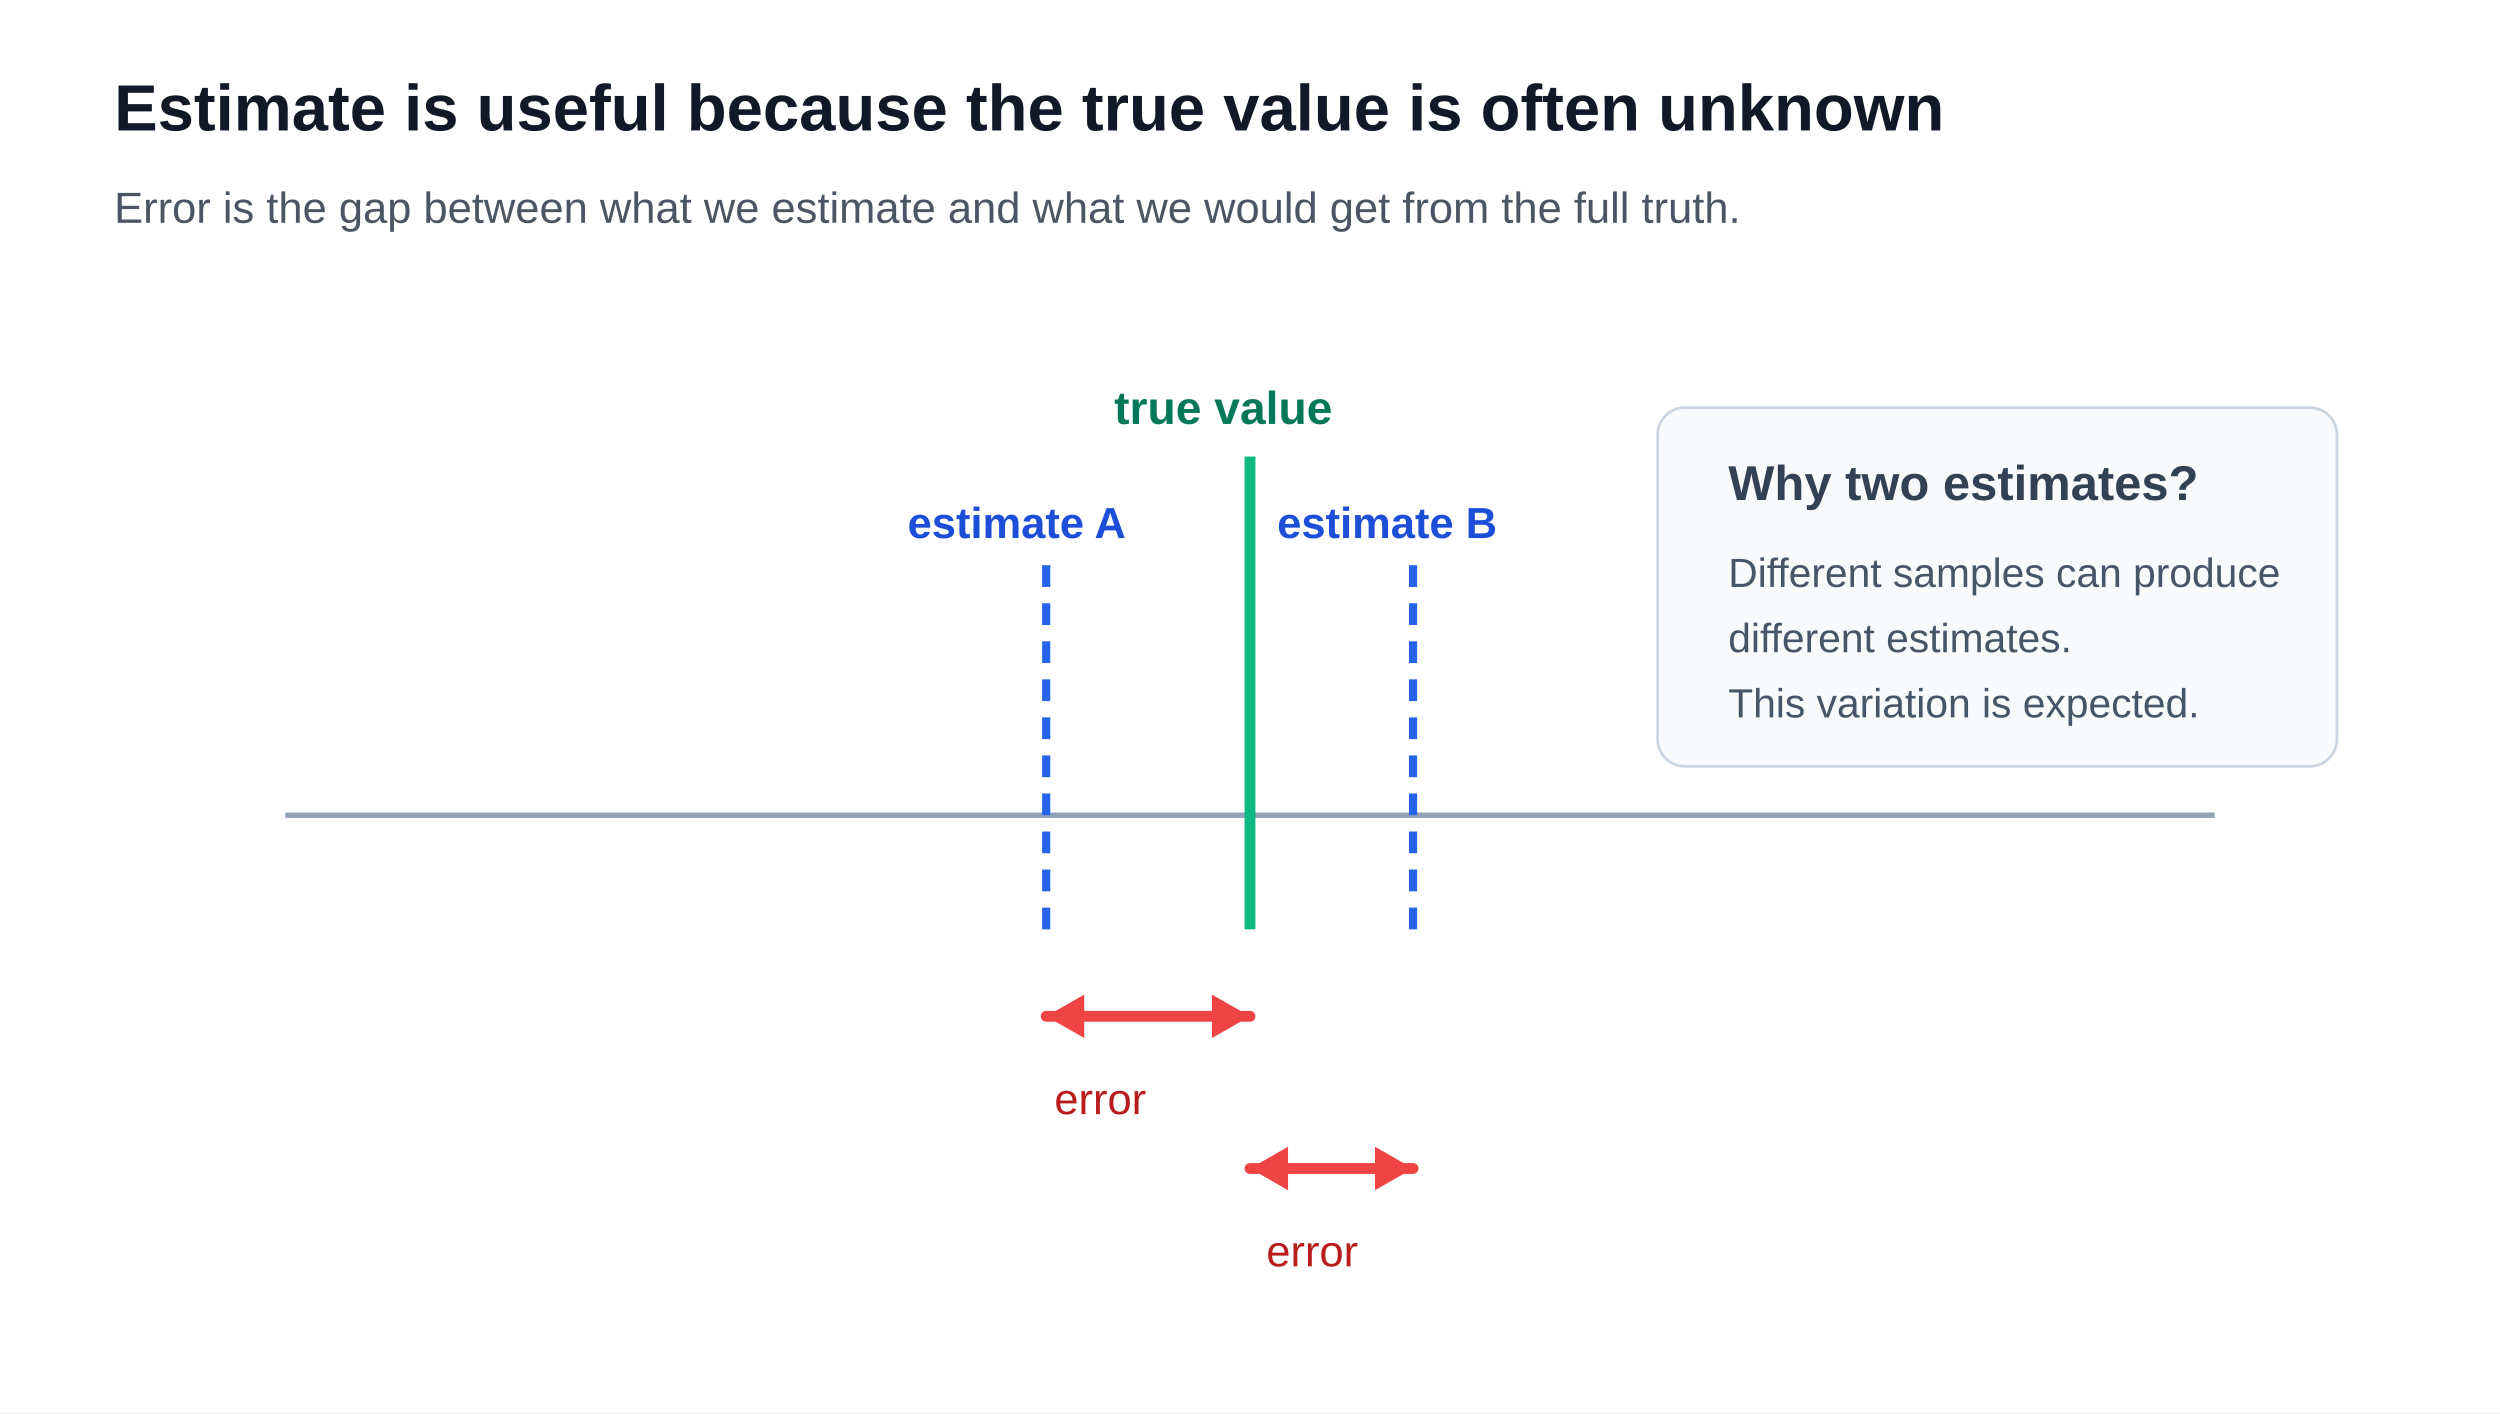
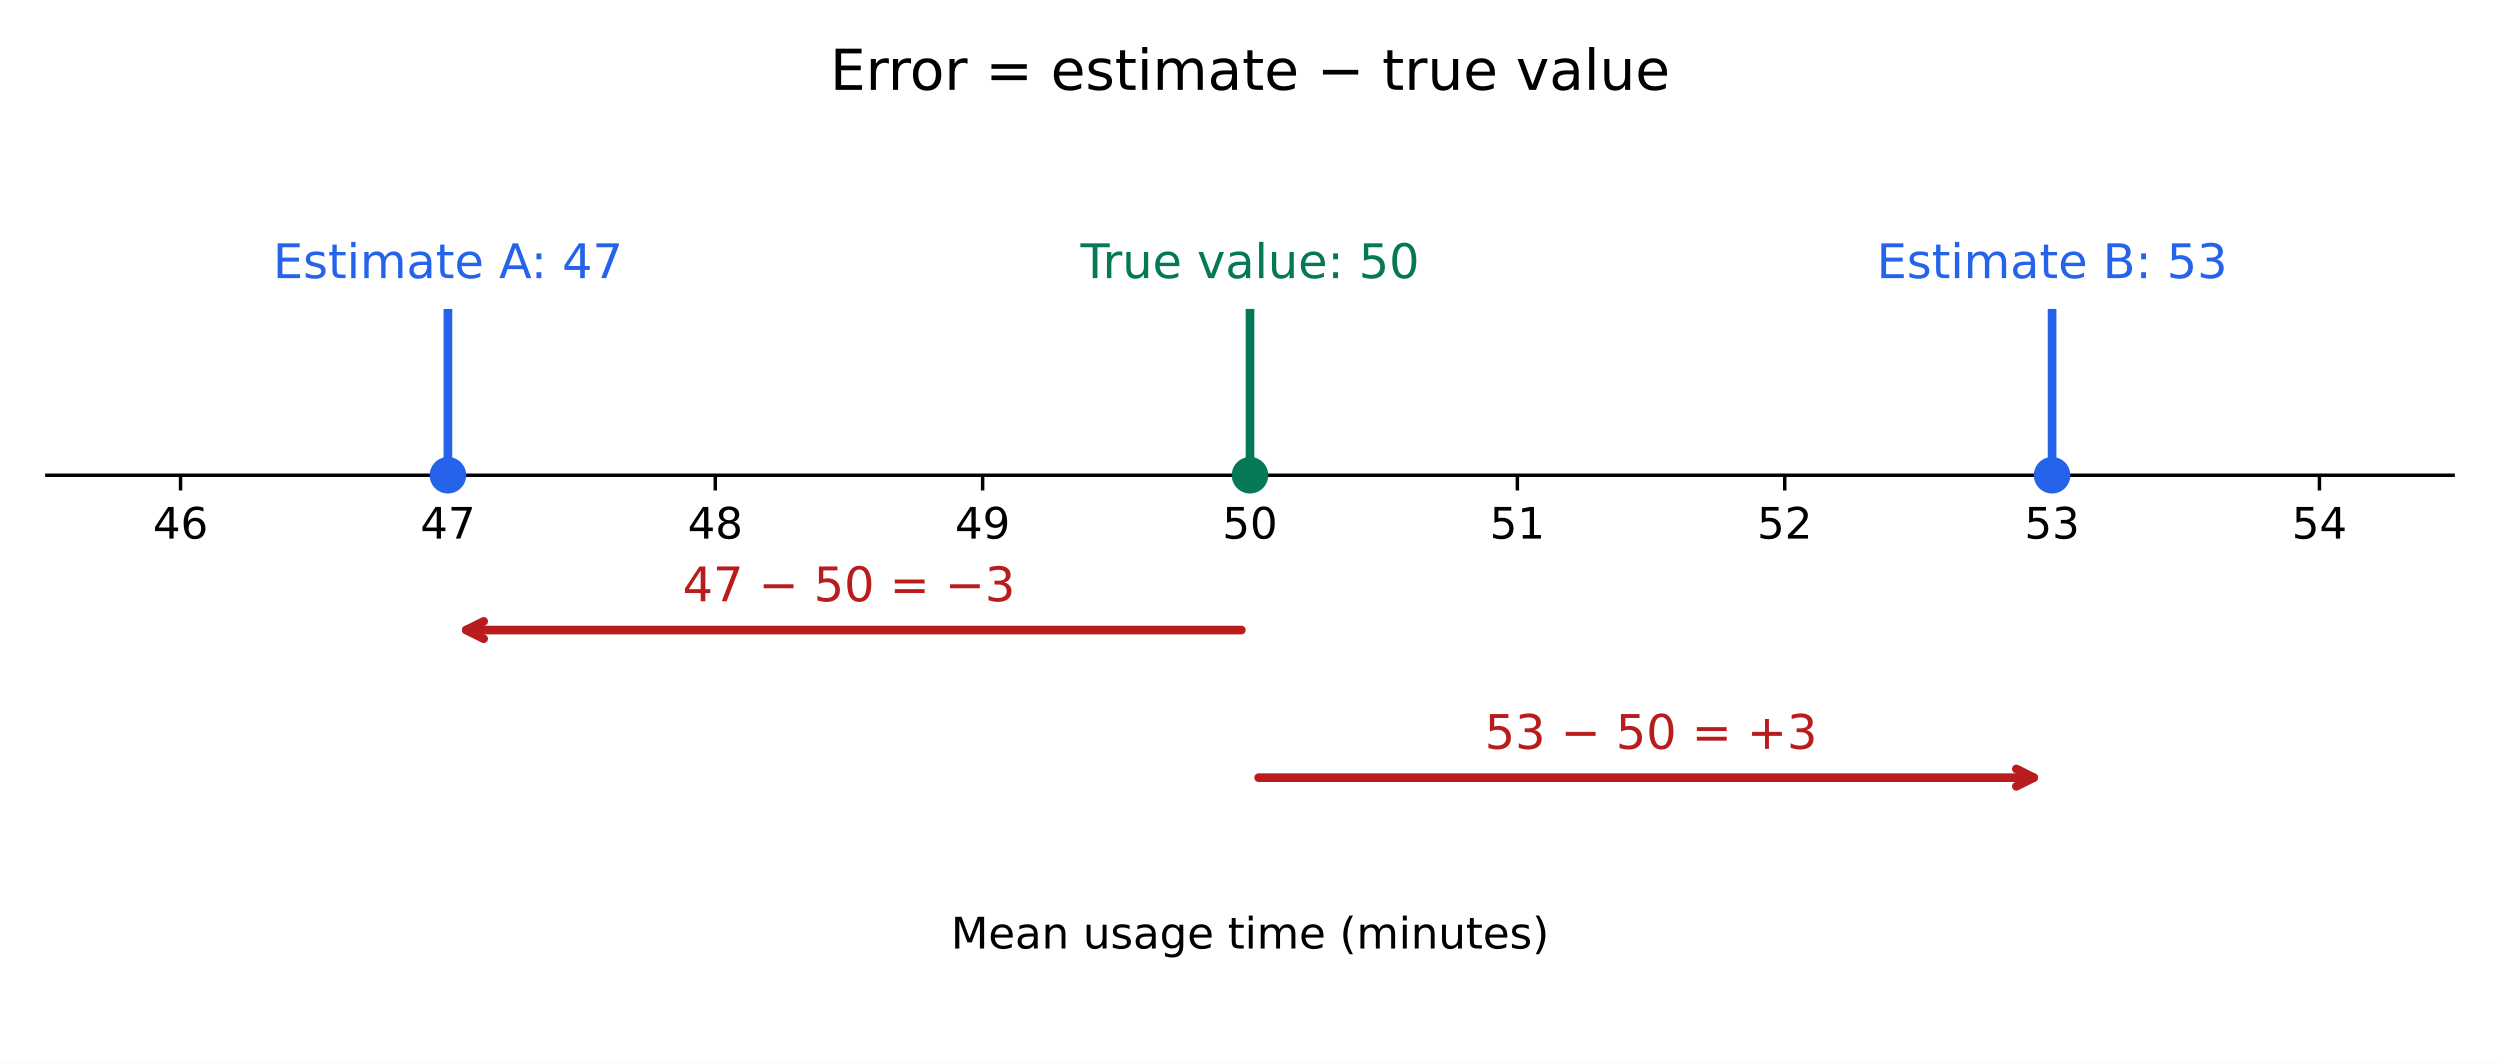
- <svg xmlns="http://www.w3.org/2000/svg" viewBox="0 0 920 520" role="img" aria-labelledby="title desc">
-   <rect width="920" height="520" fill="#ffffff" />
-   <text x="42" y="48" font-family="Arial, sans-serif" font-size="24" font-weight="700" fill="#111827">Estimate is useful because the true value is often unknown</text>
-   <text x="42" y="82" font-family="Arial, sans-serif" font-size="16" fill="#4b5563">Error is the gap between what we estimate and what we would get from the full truth.</text>
-   <line x1="105" y1="300" x2="815" y2="300" stroke="#94a3b8" stroke-width="2" />
-   <line x1="460" y1="168" x2="460" y2="342" stroke="#10b981" stroke-width="4" />
-   <text x="410" y="156" font-family="Arial, sans-serif" font-size="17" font-weight="700" fill="#047857">true value</text>
-   <line x1="385" y1="208" x2="385" y2="342" stroke="#2563eb" stroke-width="3" stroke-dasharray="8 6" />
-   <text x="334" y="198" font-family="Arial, sans-serif" font-size="16" font-weight="700" fill="#1d4ed8">estimate A</text>
-   <line x1="520" y1="208" x2="520" y2="342" stroke="#2563eb" stroke-width="3" stroke-dasharray="8 6" />
-   <text x="470" y="198" font-family="Arial, sans-serif" font-size="16" font-weight="700" fill="#1d4ed8">estimate B</text>
-   <path d="M385 374 L460 374" stroke="#ef4444" stroke-width="4" stroke-linecap="round" />
-   <polygon points="385,374 399,366 399,382" fill="#ef4444" />
-   <polygon points="460,374 446,366 446,382" fill="#ef4444" />
-   <text x="388" y="410" font-family="Arial, sans-serif" font-size="16" fill="#b91c1c">error</text>
-   <path d="M460 430 L520 430" stroke="#ef4444" stroke-width="4" stroke-linecap="round" />
-   <polygon points="460,430 474,422 474,438" fill="#ef4444" />
-   <polygon points="520,430 506,422 506,438" fill="#ef4444" />
-   <text x="466" y="466" font-family="Arial, sans-serif" font-size="16" fill="#b91c1c">error</text>
-   <rect x="610" y="150" width="250" height="132" rx="10" fill="#f8fafc" stroke="#cbd5e1" />
-   <text x="636" y="184" font-family="Arial, sans-serif" font-size="18" font-weight="700" fill="#334155">Why two estimates?</text>
-   <text x="636" y="216" font-family="Arial, sans-serif" font-size="15" fill="#475569">Different samples can produce</text>
-   <text x="636" y="240" font-family="Arial, sans-serif" font-size="15" fill="#475569">different estimates.</text>
-   <text x="636" y="264" font-family="Arial, sans-serif" font-size="15" fill="#475569">This variation is expected.</text>
+ <svg xmlns="http://www.w3.org/2000/svg" xmlns:xlink="http://www.w3.org/1999/xlink" width="576pt" height="244.8pt" viewBox="0 0 576 244.8" version="1.1">
+   <defs>
+     <style type="text/css">*{stroke-linejoin: round; stroke-linecap: butt}</style>
+   </defs>
+   <g id="figure_1">
+     <g id="patch_1">
+       <path d="M 0 244.8 L 576 244.8 L 576 0 L 0 0 z " style="fill: #ffffff" />
+     </g>
+     <g id="axes_1">
+       <g id="patch_2">
+         <path d="M 10.8 200.736 L 565.2 200.736 L 565.2 30.7 L 10.8 30.7 z " style="fill: #ffffff" />
+       </g>
+       <g id="matplotlib.axis_1">
+         <g id="xtick_1">
+           <g id="line2d_1">
+             <defs>
+               <path id="m5d76f198b6" d="M 0 0 L 0 3.5 " style="stroke: #000000; stroke-width: 0.8" />
+             </defs>
+             <g>
+               <use xlink:href="#m5d76f198b6" x="41.6" y="109.497" style="stroke: #000000; stroke-width: 0.8" />
+             </g>
+           </g>
+           <g id="text_1">
+             <text style="font: 10px 'DejaVu Sans'; text-anchor: middle" x="41.6" y="124.096" transform="rotate(-0 41.6 124.0956)">46</text>
+           </g>
+         </g>
+         <g id="xtick_2">
+           <g id="line2d_2">
+             <g>
+               <use xlink:href="#m5d76f198b6" x="103.2" y="109.497" style="stroke: #000000; stroke-width: 0.8" />
+             </g>
+           </g>
+           <g id="text_2">
+             <text style="font: 10px 'DejaVu Sans'; text-anchor: middle" x="103.2" y="124.096" transform="rotate(-0 103.2 124.0956)">47</text>
+           </g>
+         </g>
+         <g id="xtick_3">
+           <g id="line2d_3">
+             <g>
+               <use xlink:href="#m5d76f198b6" x="164.8" y="109.497" style="stroke: #000000; stroke-width: 0.8" />
+             </g>
+           </g>
+           <g id="text_3">
+             <text style="font: 10px 'DejaVu Sans'; text-anchor: middle" x="164.8" y="124.096" transform="rotate(-0 164.8 124.0956)">48</text>
+           </g>
+         </g>
+         <g id="xtick_4">
+           <g id="line2d_4">
+             <g>
+               <use xlink:href="#m5d76f198b6" x="226.4" y="109.497" style="stroke: #000000; stroke-width: 0.8" />
+             </g>
+           </g>
+           <g id="text_4">
+             <text style="font: 10px 'DejaVu Sans'; text-anchor: middle" x="226.4" y="124.096" transform="rotate(-0 226.4 124.0956)">49</text>
+           </g>
+         </g>
+         <g id="xtick_5">
+           <g id="line2d_5">
+             <g>
+               <use xlink:href="#m5d76f198b6" x="288" y="109.497" style="stroke: #000000; stroke-width: 0.8" />
+             </g>
+           </g>
+           <g id="text_5">
+             <text style="font: 10px 'DejaVu Sans'; text-anchor: middle" x="288" y="124.096" transform="rotate(-0 288 124.0956)">50</text>
+           </g>
+         </g>
+         <g id="xtick_6">
+           <g id="line2d_6">
+             <g>
+               <use xlink:href="#m5d76f198b6" x="349.6" y="109.497" style="stroke: #000000; stroke-width: 0.8" />
+             </g>
+           </g>
+           <g id="text_6">
+             <text style="font: 10px 'DejaVu Sans'; text-anchor: middle" x="349.6" y="124.096" transform="rotate(-0 349.6 124.0956)">51</text>
+           </g>
+         </g>
+         <g id="xtick_7">
+           <g id="line2d_7">
+             <g>
+               <use xlink:href="#m5d76f198b6" x="411.2" y="109.497" style="stroke: #000000; stroke-width: 0.8" />
+             </g>
+           </g>
+           <g id="text_7">
+             <text style="font: 10px 'DejaVu Sans'; text-anchor: middle" x="411.2" y="124.096" transform="rotate(-0 411.2 124.0956)">52</text>
+           </g>
+         </g>
+         <g id="xtick_8">
+           <g id="line2d_8">
+             <g>
+               <use xlink:href="#m5d76f198b6" x="472.8" y="109.497" style="stroke: #000000; stroke-width: 0.8" />
+             </g>
+           </g>
+           <g id="text_8">
+             <text style="font: 10px 'DejaVu Sans'; text-anchor: middle" x="472.8" y="124.096" transform="rotate(-0 472.8 124.0956)">53</text>
+           </g>
+         </g>
+         <g id="xtick_9">
+           <g id="line2d_9">
+             <g>
+               <use xlink:href="#m5d76f198b6" x="534.4" y="109.497" style="stroke: #000000; stroke-width: 0.8" />
+             </g>
+           </g>
+           <g id="text_9">
+             <text style="font: 10px 'DejaVu Sans'; text-anchor: middle" x="534.4" y="124.096" transform="rotate(-0 534.4 124.0956)">54</text>
+           </g>
+         </g>
+         <g id="text_10">
+           <text style="font: 10px 'DejaVu Sans'; text-anchor: middle" x="288" y="218.537" transform="rotate(-0 288 218.5366)">Mean usage time (minutes)</text>
+         </g>
+       </g>
+       <g id="matplotlib.axis_2" />
+       <g id="line2d_10">
+         <path d="M 103.2 109.497 L 103.2 72.172 " clip-path="url(#p728192c0e2)" style="fill: none; stroke: #2563eb; stroke-width: 2; stroke-linecap: square" />
+       </g>
+       <g id="line2d_11">
+         <path d="M 288 109.497 L 288 72.172 " clip-path="url(#p728192c0e2)" style="fill: none; stroke: #047857; stroke-width: 2; stroke-linecap: square" />
+       </g>
+       <g id="line2d_12">
+         <path d="M 472.8 109.497 L 472.8 72.172 " clip-path="url(#p728192c0e2)" style="fill: none; stroke: #2563eb; stroke-width: 2; stroke-linecap: square" />
+       </g>
+       <g id="patch_3">
+         <path d="M 10.8 109.497 L 565.2 109.497 " style="fill: none; stroke: #000000; stroke-width: 0.8; stroke-linejoin: miter; stroke-linecap: square" />
+       </g>
+       <g id="PathCollection_1">
+         <defs>
+           <path id="mf57d7ec593" d="M 0 3.708 C 0.983 3.708 1.927 3.317 2.622 2.622 C 3.317 1.927 3.708 0.983 3.708 0 C 3.708 -0.983 3.317 -1.927 2.622 -2.622 C 1.927 -3.317 0.983 -3.708 0 -3.708 C -0.983 -3.708 -1.927 -3.317 -2.622 -2.622 C -3.317 -1.927 -3.708 -0.983 -3.708 0 C -3.708 0.983 -3.317 1.927 -2.622 2.622 C -1.927 3.317 -0.983 3.708 0 3.708 z " style="stroke: #2563eb" />
+         </defs>
+         <g clip-path="url(#p728192c0e2)">
+           <use xlink:href="#mf57d7ec593" x="103.2" y="109.497" style="fill: #2563eb; stroke: #2563eb" />
+         </g>
+       </g>
+       <g id="text_11">
+         <text style="fill: #2563eb; font: 11px 'DejaVu Sans'; text-anchor: middle" x="103.2" y="64.078" transform="rotate(-0 103.2 64.07843)">Estimate A: 47</text>
+       </g>
+       <g id="PathCollection_2">
+         <defs>
+           <path id="m06c57311b6" d="M 0 3.708 C 0.983 3.708 1.927 3.317 2.622 2.622 C 3.317 1.927 3.708 0.983 3.708 0 C 3.708 -0.983 3.317 -1.927 2.622 -2.622 C 1.927 -3.317 0.983 -3.708 0 -3.708 C -0.983 -3.708 -1.927 -3.317 -2.622 -2.622 C -3.317 -1.927 -3.708 -0.983 -3.708 0 C -3.708 0.983 -3.317 1.927 -2.622 2.622 C -1.927 3.317 -0.983 3.708 0 3.708 z " style="stroke: #047857" />
+         </defs>
+         <g clip-path="url(#p728192c0e2)">
+           <use xlink:href="#m06c57311b6" x="288" y="109.497" style="fill: #047857; stroke: #047857" />
+         </g>
+       </g>
+       <g id="text_12">
+         <text style="fill: #047857; font: 11px 'DejaVu Sans'; text-anchor: middle" x="288" y="64.078" transform="rotate(-0 288 64.07843)">True value: 50</text>
+       </g>
+       <g id="PathCollection_3">
+         <g clip-path="url(#p728192c0e2)">
+           <use xlink:href="#mf57d7ec593" x="472.8" y="109.497" style="fill: #2563eb; stroke: #2563eb" />
+         </g>
+       </g>
+       <g id="text_13">
+         <text style="fill: #2563eb; font: 11px 'DejaVu Sans'; text-anchor: middle" x="472.8" y="64.078" transform="rotate(-0 472.8 64.07843)">Estimate B: 53</text>
+       </g>
+       <g id="patch_4">
+         <path d="M 286.001 145.163 Q 195.6 145.163 107.436 145.163 " style="fill: none; stroke: #b91c1c; stroke-width: 2; stroke-linecap: round" />
+         <path d="M 111.436 147.163 L 107.436 145.163 L 111.436 143.163 " style="fill: none; stroke: #b91c1c; stroke-width: 2; stroke-linecap: round" />
+       </g>
+       <g id="text_14">
+         <text style="fill: #b91c1c; font: 11px 'DejaVu Sans'; text-anchor: middle" x="195.6" y="138.528" transform="rotate(-0 195.6 138.5277)">47 − 50 = −3</text>
+       </g>
+       <g id="patch_5">
+         <path d="M 289.999 179.17 Q 380.4 179.17 468.564 179.17 " style="fill: none; stroke: #b91c1c; stroke-width: 2; stroke-linecap: round" />
+         <path d="M 464.564 177.17 L 468.564 179.17 L 464.564 181.17 " style="fill: none; stroke: #b91c1c; stroke-width: 2; stroke-linecap: round" />
+       </g>
+       <g id="text_15">
+         <text style="fill: #b91c1c; font: 11px 'DejaVu Sans'; text-anchor: middle" x="380.4" y="172.535" transform="rotate(-0 380.4 172.5349)">53 − 50 = +3</text>
+       </g>
+       <g id="text_16">
+         <text style="font: 13px 'DejaVu Sans'; text-anchor: middle" x="288" y="20.7" transform="rotate(-0 288 20.7)">Error = estimate − true value</text>
+       </g>
+     </g>
+   </g>
+   <defs>
+     <clipPath id="p728192c0e2">
+       <rect x="10.8" y="30.7" width="554.4" height="170.036" />
+     </clipPath>
+   </defs>
</svg>
